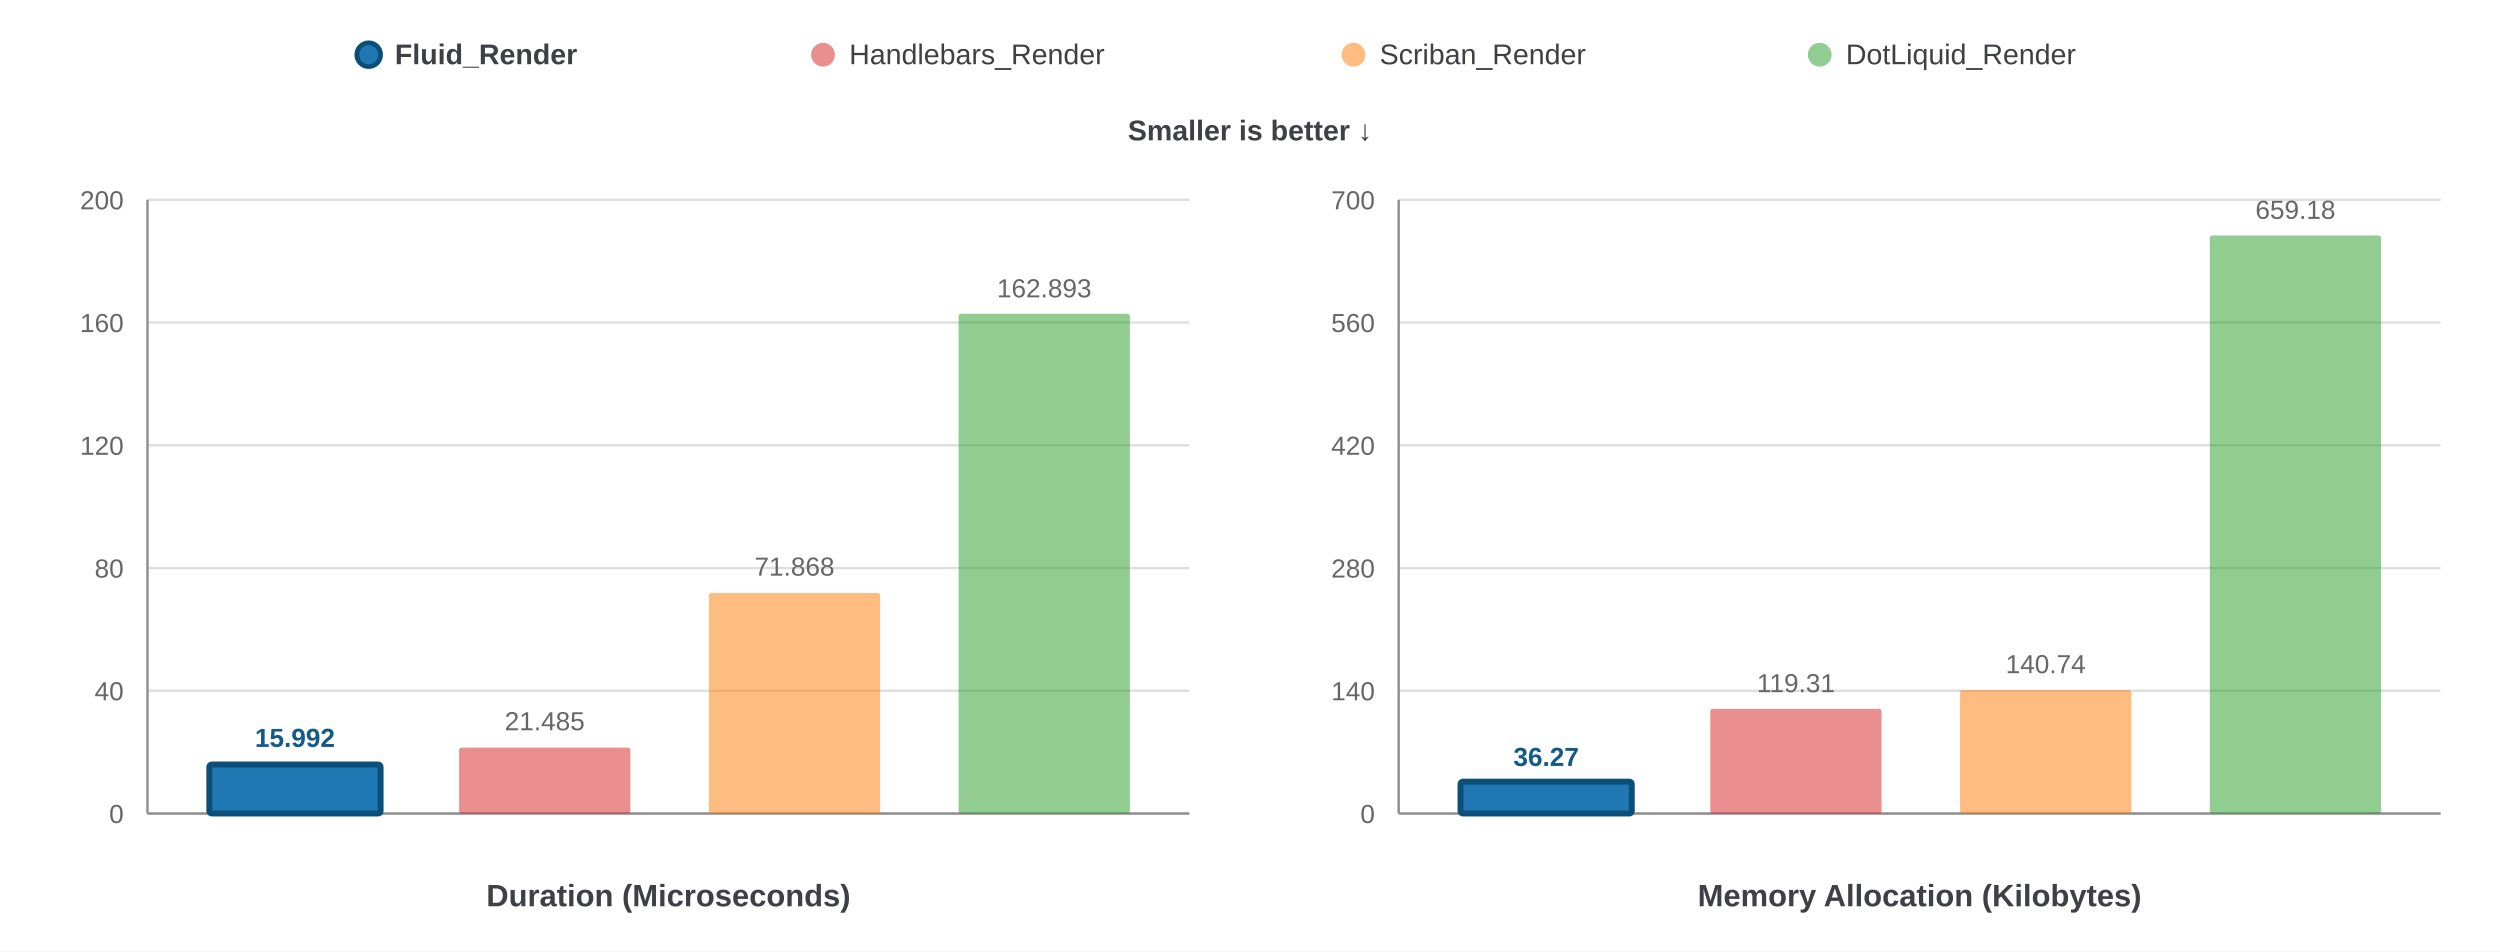
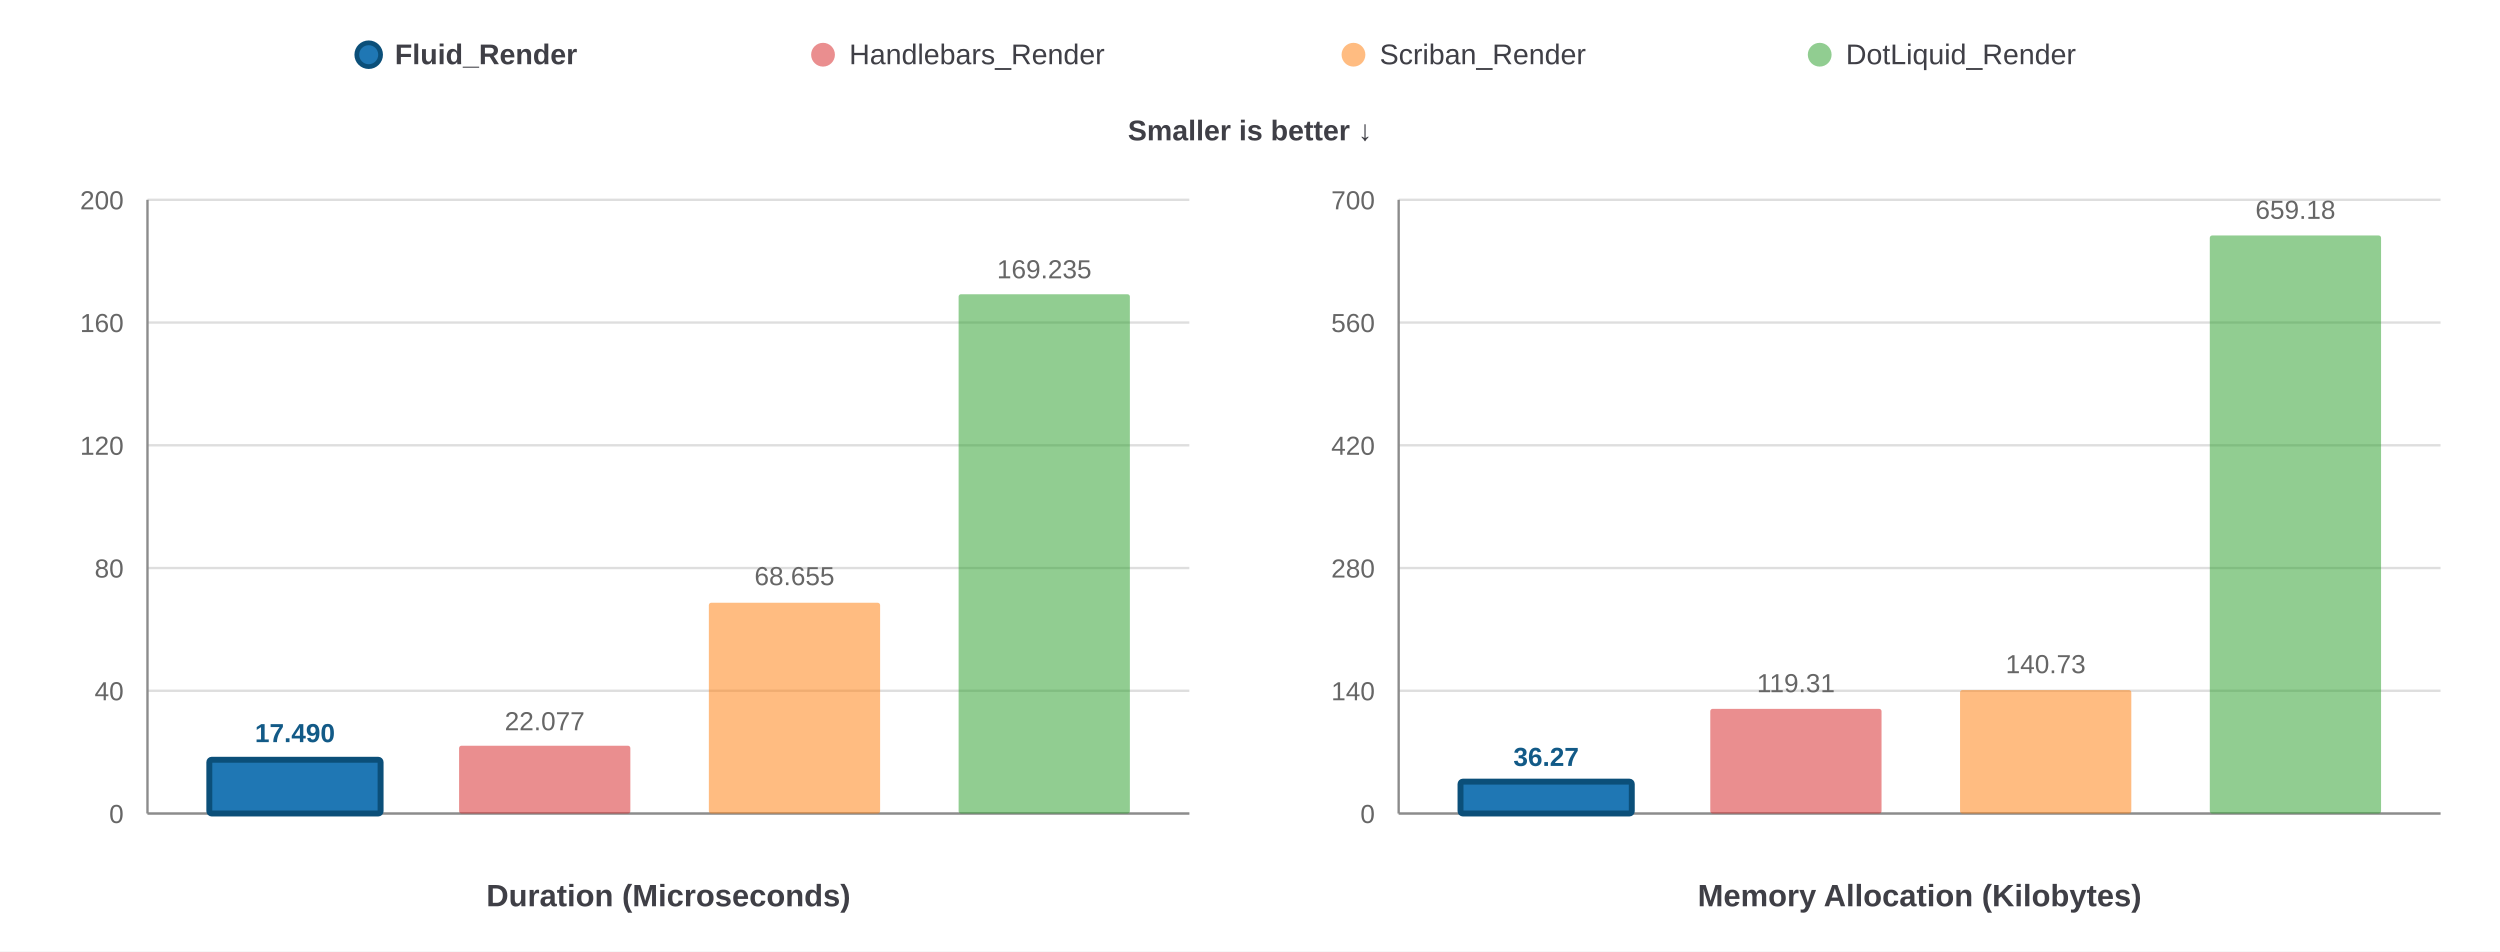
<svg xmlns="http://www.w3.org/2000/svg" width="1051" height="400" viewBox="0 0 1051 400" role="img" aria-labelledby="title desc">
  <defs>
    <style>
      text { font-family: Arial, Helvetica, sans-serif; fill: #3f3f46; }
      .tick { font-size: 11px; fill: #666; }
      .axis-title { font-size: 13px; font-weight: 600; }
      .grid { stroke: #dedede; stroke-width: 1; }
      .axis { stroke: #8c8c8c; stroke-width: 1; }
      .value { font-size: 11px; text-anchor: middle; fill: #666; }
      .fluid-value { font-size: 11px; font-weight: 700; text-anchor: middle; fill: #125a87; }
      .competitor { opacity: .52; }
    </style>
  </defs>
  <rect width="1051" height="400" fill="#fff" />
  <g font-size="12">
    <circle cx="155" cy="23" r="5" fill="#1f77b4" stroke="#0b4f79" stroke-width="2" />
    <text x="166" y="27" font-weight="700">Fluid_Render</text>
    <circle cx="346" cy="23" r="5" fill="#d62728" opacity=".52" />
    <text x="357" y="27">Handlebars_Render</text>
    <circle cx="569" cy="23" r="5" fill="#ff7f0e" opacity=".52" />
    <text x="580" y="27">Scriban_Render</text>
    <circle cx="765" cy="23" r="5" fill="#2ca02c" opacity=".52" />
    <text x="776" y="27">DotLiquid_Render</text>
  </g>
  <text x="525.5" y="59" text-anchor="middle" font-size="12" font-weight="600" fill="#666">Smaller is better ↓</text>
  <g>
    <line class="grid" x1="62" y1="342" x2="500" y2="342" />
    <text class="tick" x="52" y="346" text-anchor="end">0</text>
    <line class="grid" x1="62" y1="290.4" x2="500" y2="290.4" />
    <text class="tick" x="52" y="294.4" text-anchor="end">40</text>
    <line class="grid" x1="62" y1="238.8" x2="500" y2="238.8" />
    <text class="tick" x="52" y="242.8" text-anchor="end">80</text>
    <line class="grid" x1="62" y1="187.2" x2="500" y2="187.2" />
    <text class="tick" x="52" y="191.2" text-anchor="end">120</text>
    <line class="grid" x1="62" y1="135.6" x2="500" y2="135.6" />
    <text class="tick" x="52" y="139.6" text-anchor="end">160</text>
    <line class="grid" x1="62" y1="84" x2="500" y2="84" />
    <text class="tick" x="52" y="88" text-anchor="end">200</text>
    <line class="axis" x1="62" y1="84" x2="62" y2="342" />
    <line class="axis" x1="62" y1="342" x2="500" y2="342" />
-     <rect x="88" y="321.4" width="72" height="20.6" rx="1" fill="#1f77b4" stroke="#0b4f79" stroke-width="2.5" />
-     <text class="fluid-value" x="124" y="314">15.992</text>
-     <rect class="competitor" x="193" y="314.3" width="72" height="27.7" rx="1" fill="#d62728" />
-     <text class="value" x="229" y="307">21.485</text>
-     <rect class="competitor" x="298" y="249.3" width="72" height="92.7" rx="1" fill="#ff7f0e" />
-     <text class="value" x="334" y="242">71.868</text>
-     <rect class="competitor" x="403" y="131.9" width="72" height="210.1" rx="1" fill="#2ca02c" />
-     <text class="value" x="439" y="125">162.893</text>
+     <rect x="88" y="319.4" width="72" height="22.6" rx="1" fill="#1f77b4" stroke="#0b4f79" stroke-width="2.5" />
+     <text class="fluid-value" x="124" y="312">17.490</text>
+     <rect class="competitor" x="193" y="313.5" width="72" height="28.5" rx="1" fill="#d62728" />
+     <text class="value" x="229" y="307">22.077</text>
+     <rect class="competitor" x="298" y="253.4" width="72" height="88.6" rx="1" fill="#ff7f0e" />
+     <text class="value" x="334" y="246">68.655</text>
+     <rect class="competitor" x="403" y="123.7" width="72" height="218.3" rx="1" fill="#2ca02c" />
+     <text class="value" x="439" y="117">169.235</text>
    <text class="axis-title" x="281" y="381" text-anchor="middle">Duration (Microseconds)</text>
  </g>
  <g>
    <line class="grid" x1="588" y1="342" x2="1026" y2="342" />
    <text class="tick" x="578" y="346" text-anchor="end">0</text>
    <line class="grid" x1="588" y1="290.4" x2="1026" y2="290.4" />
    <text class="tick" x="578" y="294.4" text-anchor="end">140</text>
    <line class="grid" x1="588" y1="238.8" x2="1026" y2="238.8" />
    <text class="tick" x="578" y="242.8" text-anchor="end">280</text>
    <line class="grid" x1="588" y1="187.2" x2="1026" y2="187.2" />
    <text class="tick" x="578" y="191.2" text-anchor="end">420</text>
    <line class="grid" x1="588" y1="135.6" x2="1026" y2="135.6" />
    <text class="tick" x="578" y="139.6" text-anchor="end">560</text>
    <line class="grid" x1="588" y1="84" x2="1026" y2="84" />
    <text class="tick" x="578" y="88" text-anchor="end">700</text>
    <line class="axis" x1="588" y1="84" x2="588" y2="342" />
    <line class="axis" x1="588" y1="342" x2="1026" y2="342" />
    <rect x="614" y="328.6" width="72" height="13.4" rx="1" fill="#1f77b4" stroke="#0b4f79" stroke-width="2.5" />
    <text class="fluid-value" x="650" y="322">36.27</text>
    <rect class="competitor" x="719" y="298" width="72" height="44" rx="1" fill="#d62728" />
    <text class="value" x="755" y="291">119.31</text>
    <rect class="competitor" x="824" y="290.1" width="72" height="51.9" rx="1" fill="#ff7f0e" />
-     <text class="value" x="860" y="283">140.74</text>
+     <text class="value" x="860" y="283">140.73</text>
    <rect class="competitor" x="929" y="99" width="72" height="243" rx="1" fill="#2ca02c" />
    <text class="value" x="965" y="92">659.18</text>
    <text class="axis-title" x="807" y="381" text-anchor="middle">Memory Allocation (Kilobytes)</text>
  </g>
</svg>
